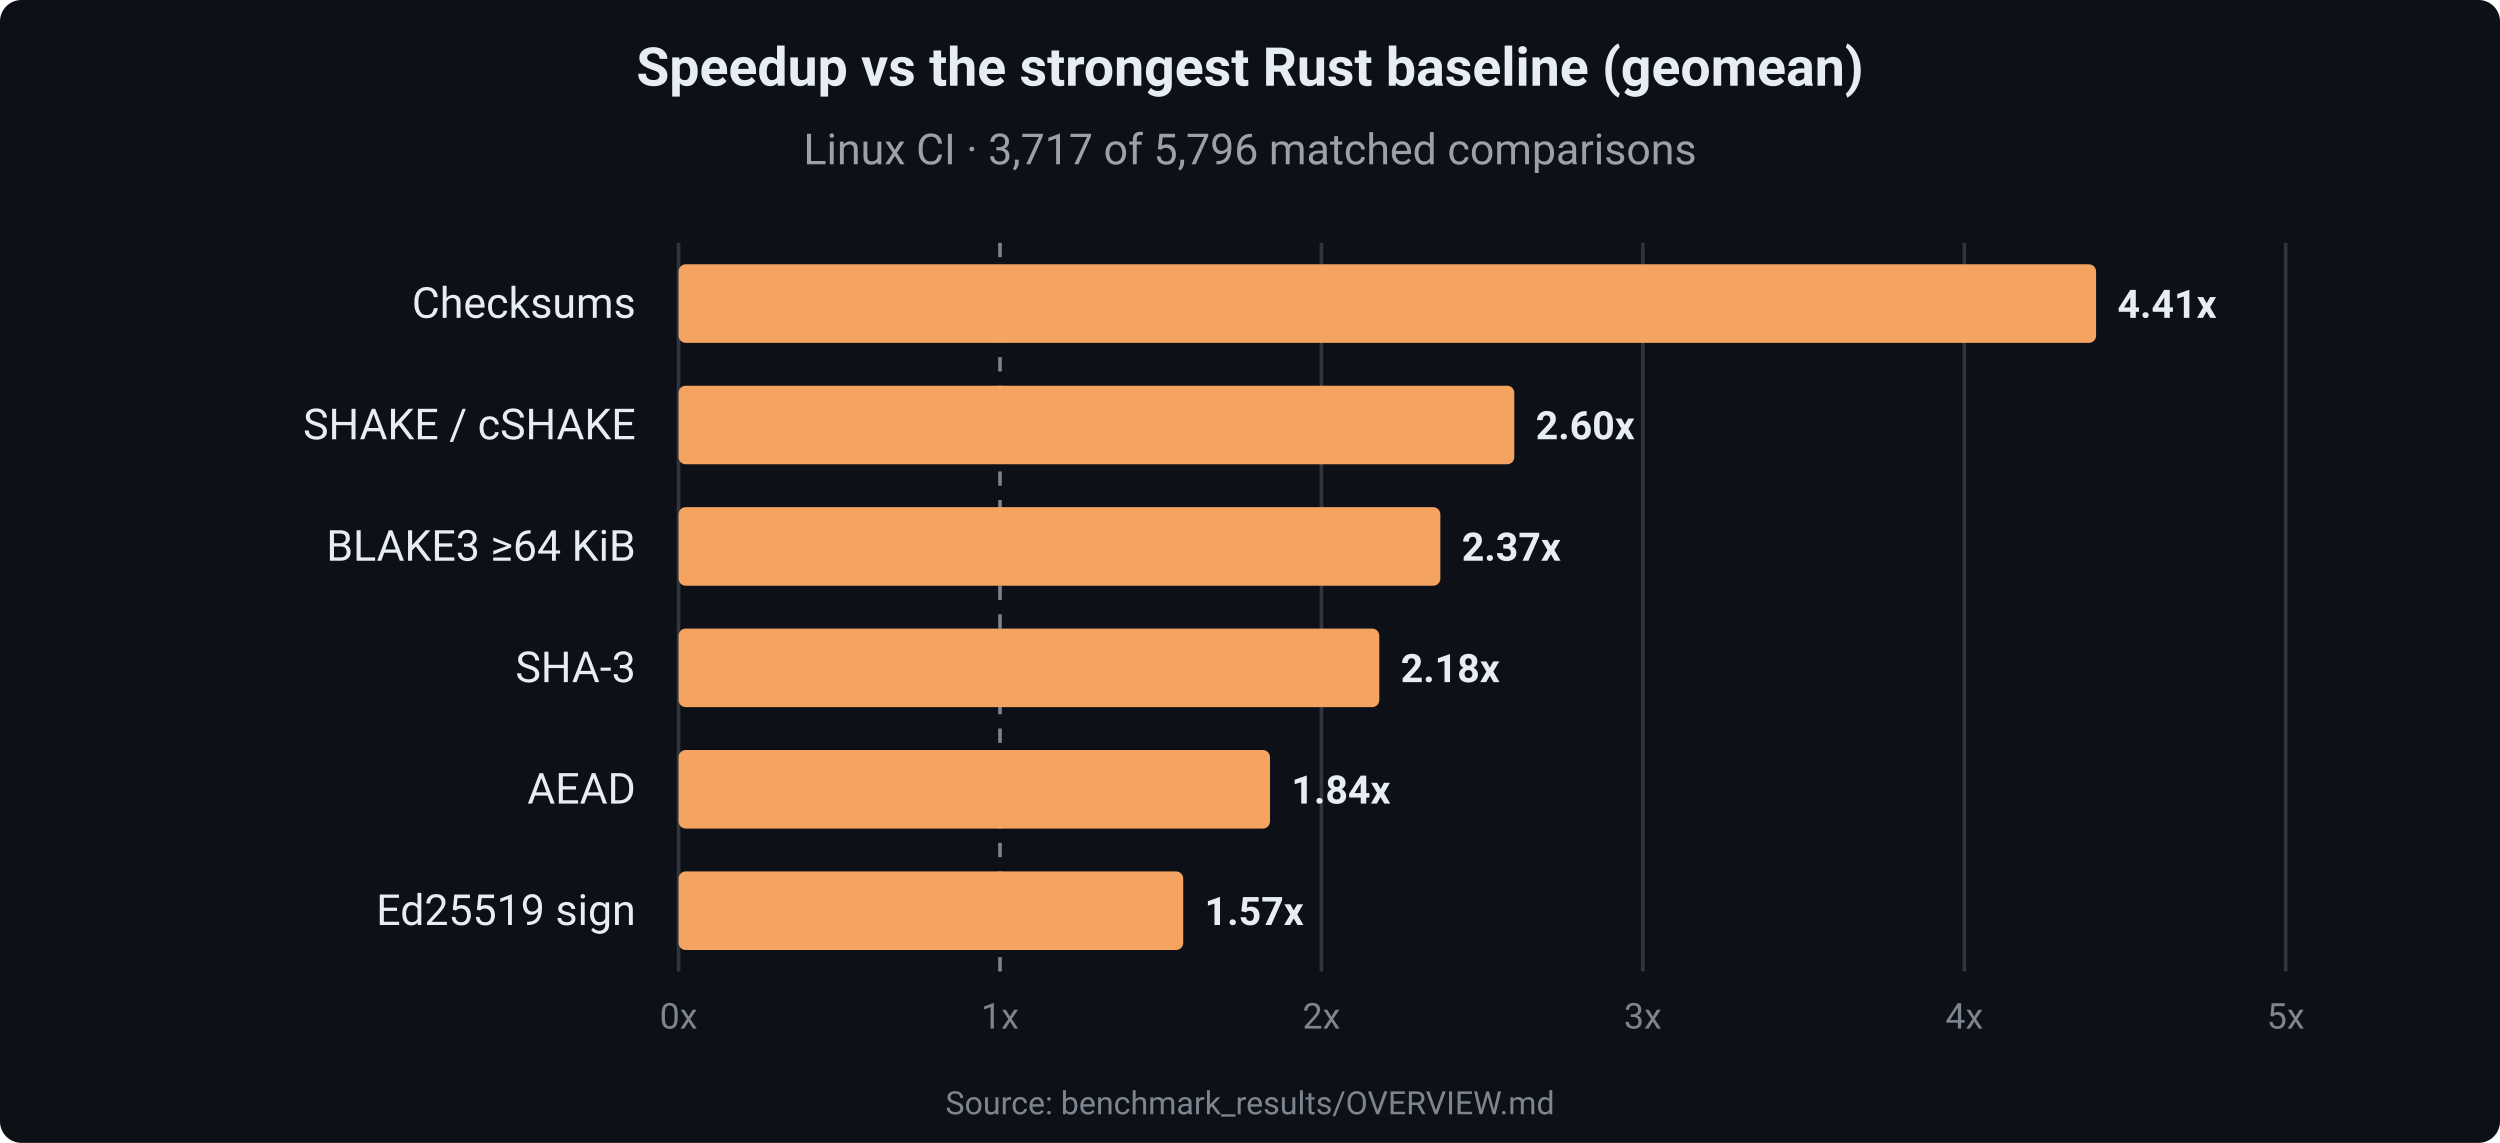
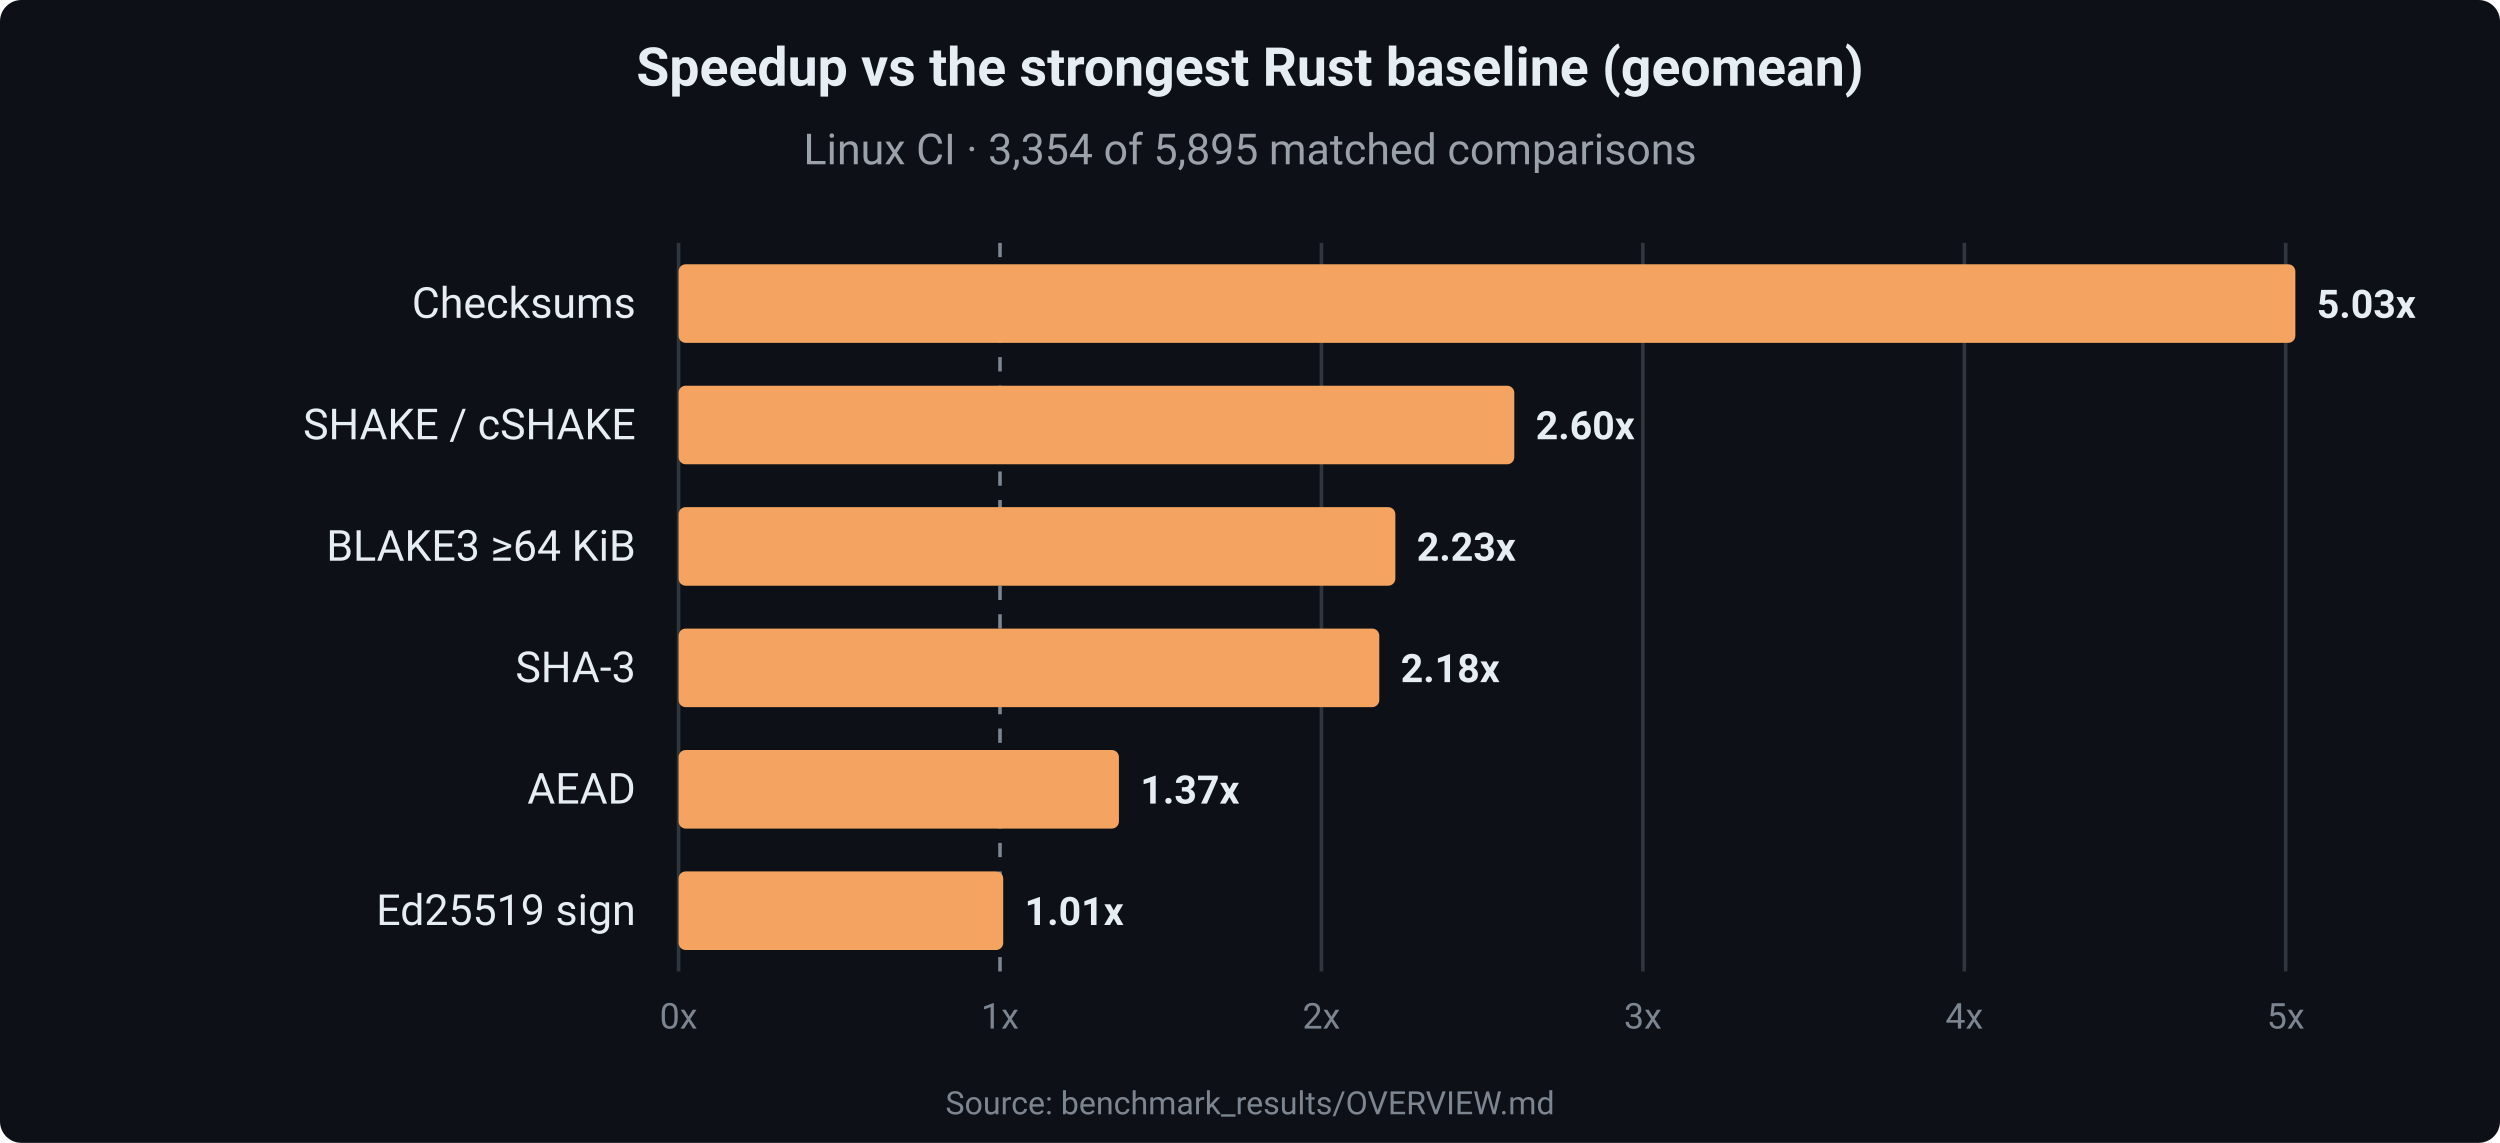
<svg xmlns="http://www.w3.org/2000/svg" viewBox="0 0 700 320">
  <style>text { font-family: -apple-system, BlinkMacSystemFont, 'Segoe UI', Roboto, sans-serif; }</style>
  <rect x="0" y="0" width="700" height="320" fill="#0d1117" rx="6" />
  <text x="350" y="24" text-anchor="middle" font-size="15" font-weight="600" fill="#e6edf3">Speedup vs the strongest Rust baseline (geomean)</text>
-   <text x="350" y="46" text-anchor="middle" font-size="12" fill="#9ba1a8">Linux CI · 3,717 of 5,796 matched comparisons</text>
+   <text x="350" y="46" text-anchor="middle" font-size="12" fill="#9ba1a8">Linux CI · 3,354 of 5,895 matched comparisons</text>
  <line x1="190.0" y1="68.0" x2="190.0" y2="272.0" stroke="#30363d" stroke-width="1" />
  <text x="190.0" y="288" text-anchor="middle" font-size="10" fill="#7d8590">0x</text>
  <line x1="280.0" y1="68.0" x2="280.0" y2="272.0" stroke="#7d8590" stroke-width="1" stroke-dasharray="4,4" />
  <text x="280.0" y="288" text-anchor="middle" font-size="10" fill="#7d8590">1x</text>
  <line x1="370.0" y1="68.0" x2="370.0" y2="272.0" stroke="#30363d" stroke-width="1" />
  <text x="370.0" y="288" text-anchor="middle" font-size="10" fill="#7d8590">2x</text>
  <line x1="460.0" y1="68.0" x2="460.0" y2="272.0" stroke="#30363d" stroke-width="1" />
  <text x="460.0" y="288" text-anchor="middle" font-size="10" fill="#7d8590">3x</text>
  <line x1="550.0" y1="68.0" x2="550.0" y2="272.0" stroke="#30363d" stroke-width="1" />
  <text x="550.0" y="288" text-anchor="middle" font-size="10" fill="#7d8590">4x</text>
  <line x1="640.0" y1="68.0" x2="640.0" y2="272.0" stroke="#30363d" stroke-width="1" />
  <text x="640.0" y="288" text-anchor="middle" font-size="10" fill="#7d8590">5x</text>
  <text x="178.0" y="89.0" text-anchor="end" font-size="12" fill="#e6edf3">Checksums</text>
-   <rect x="190.0" y="74.0" width="396.9" height="22.0" fill="#f4a460" rx="2" />
-   <text x="592.9" y="89.0" font-size="11" font-weight="600" fill="#e6edf3">4.41x</text>
+   <rect x="190.0" y="74.0" width="452.7" height="22.0" fill="#f4a460" rx="2" />
+   <text x="648.7" y="89.0" font-size="11" font-weight="600" fill="#e6edf3">5.03x</text>
  <text x="178.0" y="123.0" text-anchor="end" font-size="12" fill="#e6edf3">SHAKE / cSHAKE</text>
  <rect x="190.0" y="108.0" width="234.0" height="22.0" fill="#f4a460" rx="2" />
  <text x="430.0" y="123.0" font-size="11" font-weight="600" fill="#e6edf3">2.60x</text>
  <text x="178.0" y="157.0" text-anchor="end" font-size="12" fill="#e6edf3">BLAKE3 ≥64 KiB</text>
-   <rect x="190.0" y="142.0" width="213.3" height="22.0" fill="#f4a460" rx="2" />
-   <text x="409.3" y="157.0" font-size="11" font-weight="600" fill="#e6edf3">2.37x</text>
+   <rect x="190.0" y="142.0" width="200.7" height="22.0" fill="#f4a460" rx="2" />
+   <text x="396.7" y="157.0" font-size="11" font-weight="600" fill="#e6edf3">2.23x</text>
  <text x="178.0" y="191.0" text-anchor="end" font-size="12" fill="#e6edf3">SHA-3</text>
  <rect x="190.0" y="176.0" width="196.2" height="22.0" fill="#f4a460" rx="2" />
  <text x="392.2" y="191.0" font-size="11" font-weight="600" fill="#e6edf3">2.18x</text>
  <text x="178.0" y="225.0" text-anchor="end" font-size="12" fill="#e6edf3">AEAD</text>
-   <rect x="190.0" y="210.0" width="165.6" height="22.0" fill="#f4a460" rx="2" />
-   <text x="361.6" y="225.0" font-size="11" font-weight="600" fill="#e6edf3">1.84x</text>
+   <rect x="190.0" y="210.0" width="123.3" height="22.0" fill="#f4a460" rx="2" />
+   <text x="319.3" y="225.0" font-size="11" font-weight="600" fill="#e6edf3">1.37x</text>
  <text x="178.0" y="259.0" text-anchor="end" font-size="12" fill="#e6edf3">Ed25519 sign</text>
-   <rect x="190.0" y="244.0" width="141.3" height="22.0" fill="#f4a460" rx="2" />
-   <text x="337.3" y="259.0" font-size="11" font-weight="600" fill="#e6edf3">1.57x</text>
+   <rect x="190.0" y="244.0" width="90.9" height="22.0" fill="#f4a460" rx="2" />
+   <text x="286.9" y="259.0" font-size="11" font-weight="600" fill="#e6edf3">1.01x</text>
  <text x="350" y="312" text-anchor="middle" font-size="9" fill="#7d8590">Source: benchmark_results/OVERVIEW.md</text>
</svg>
